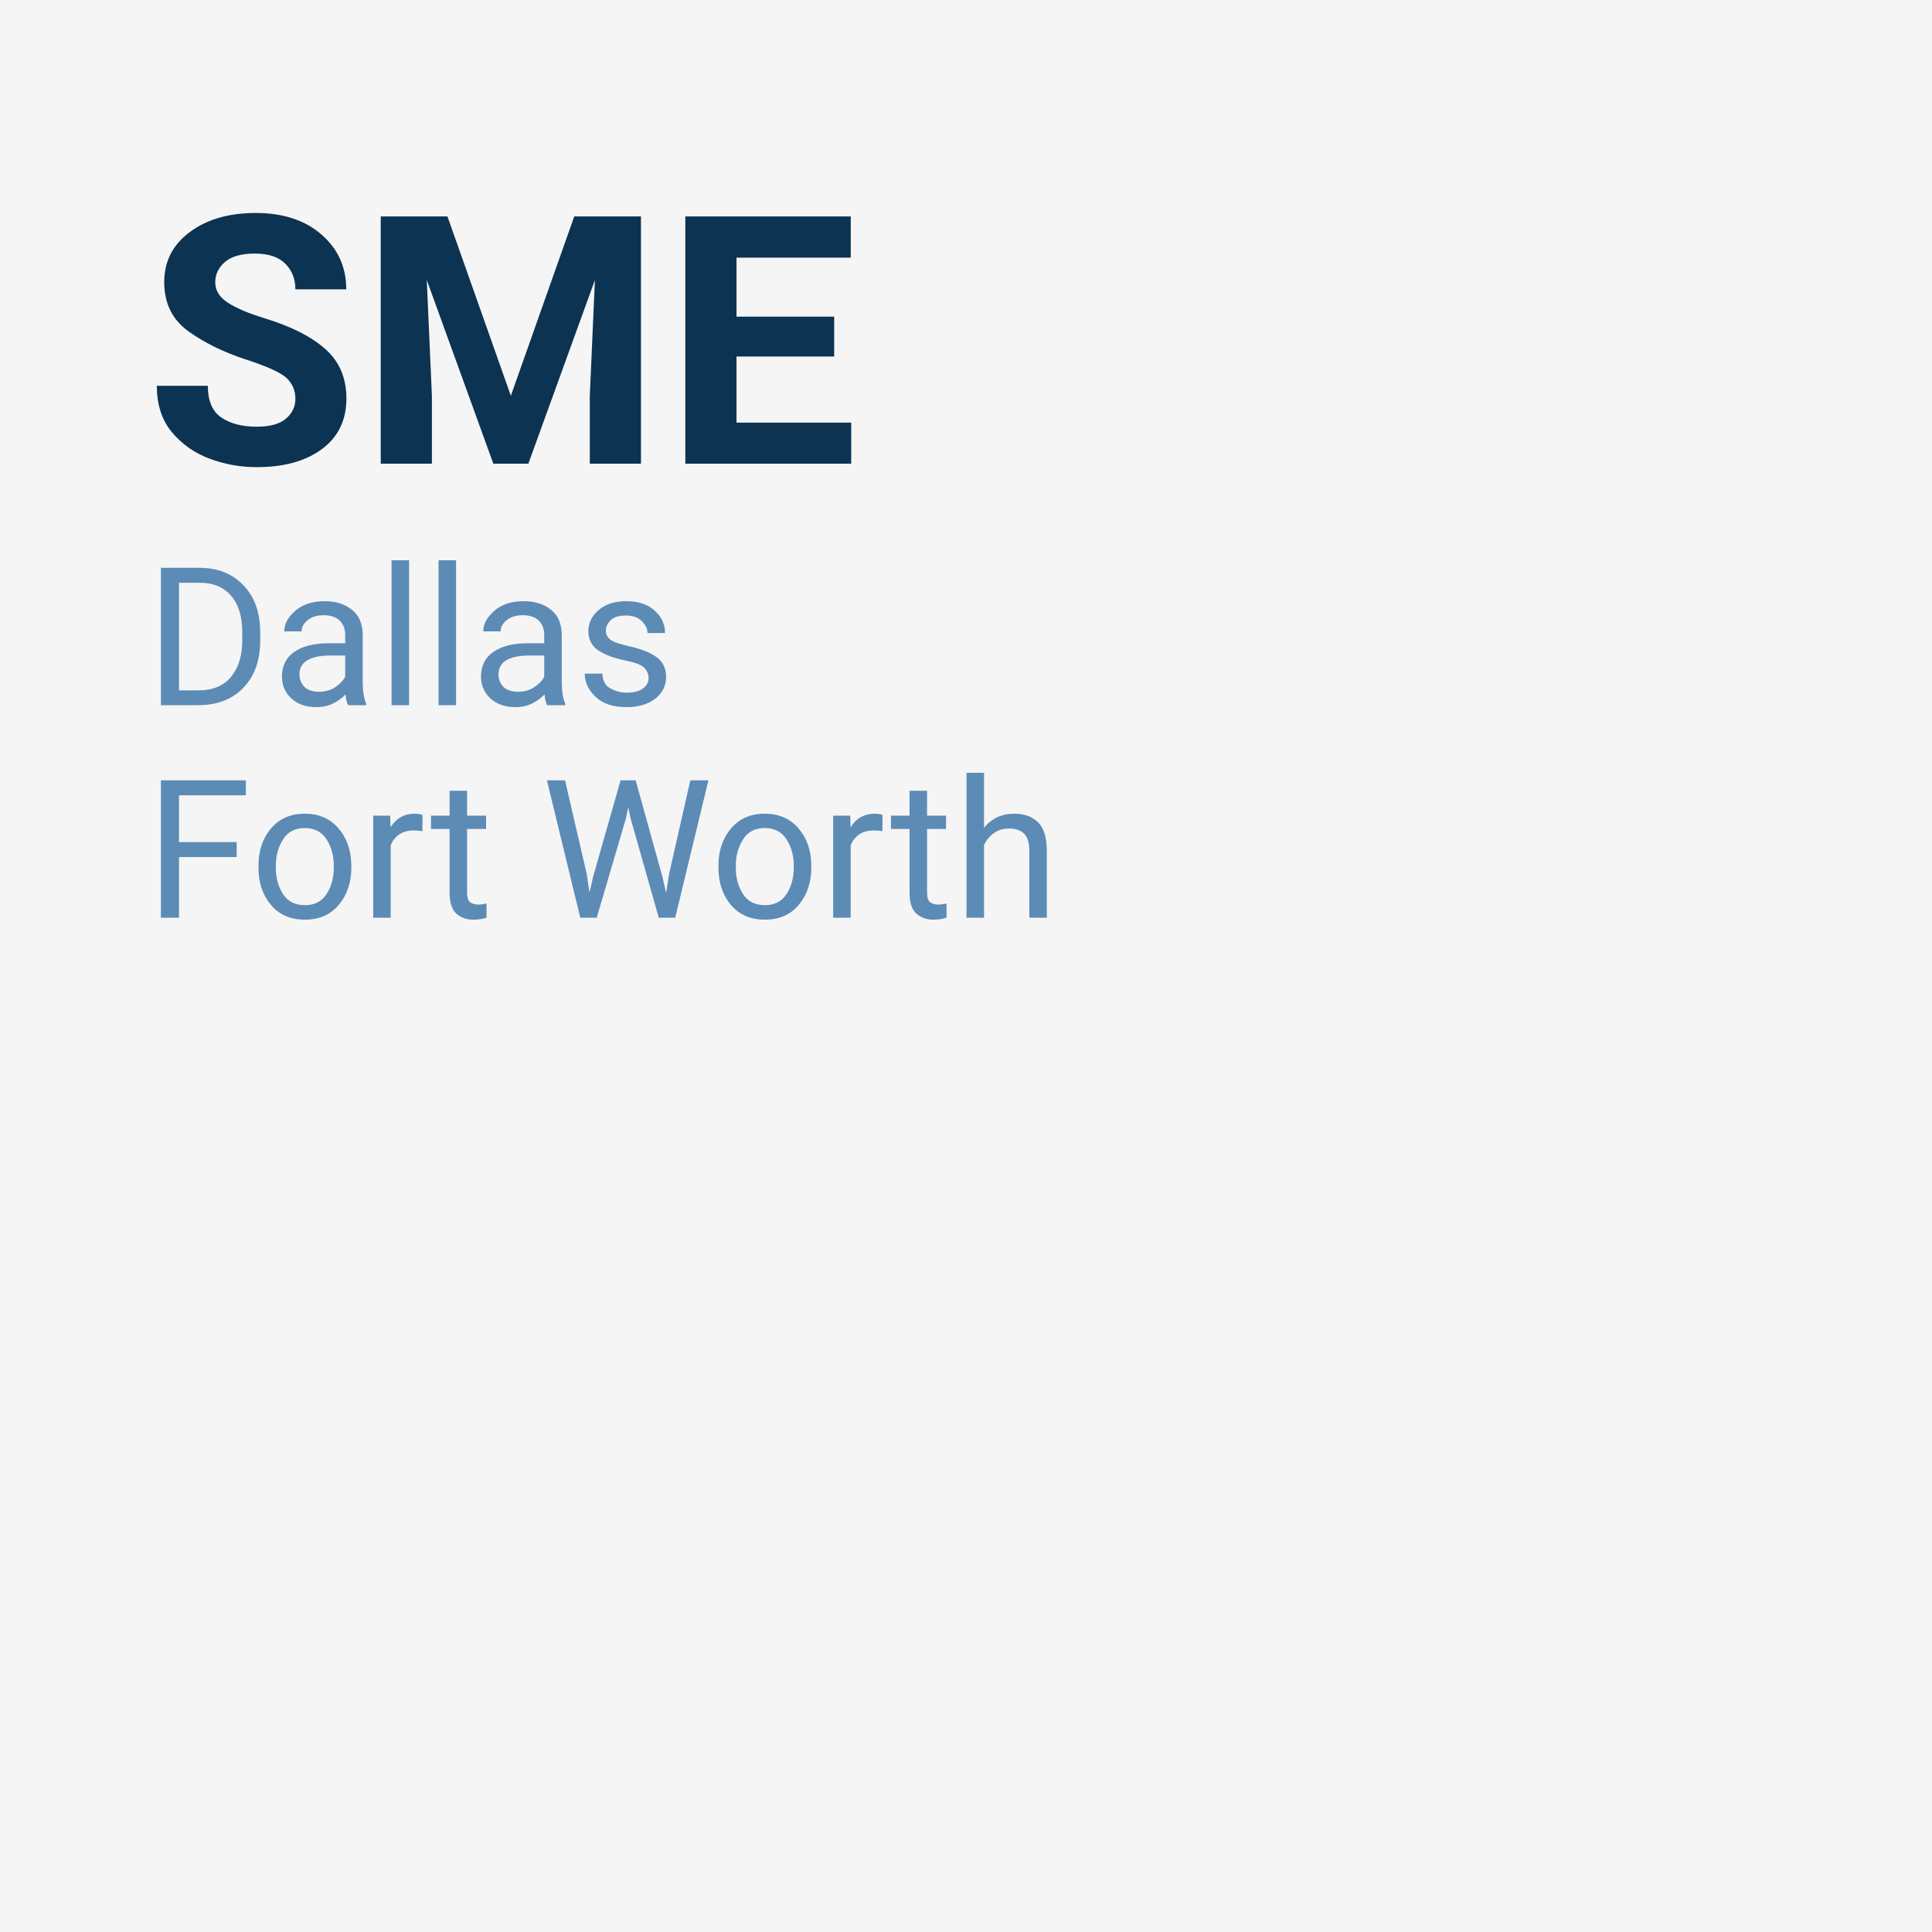
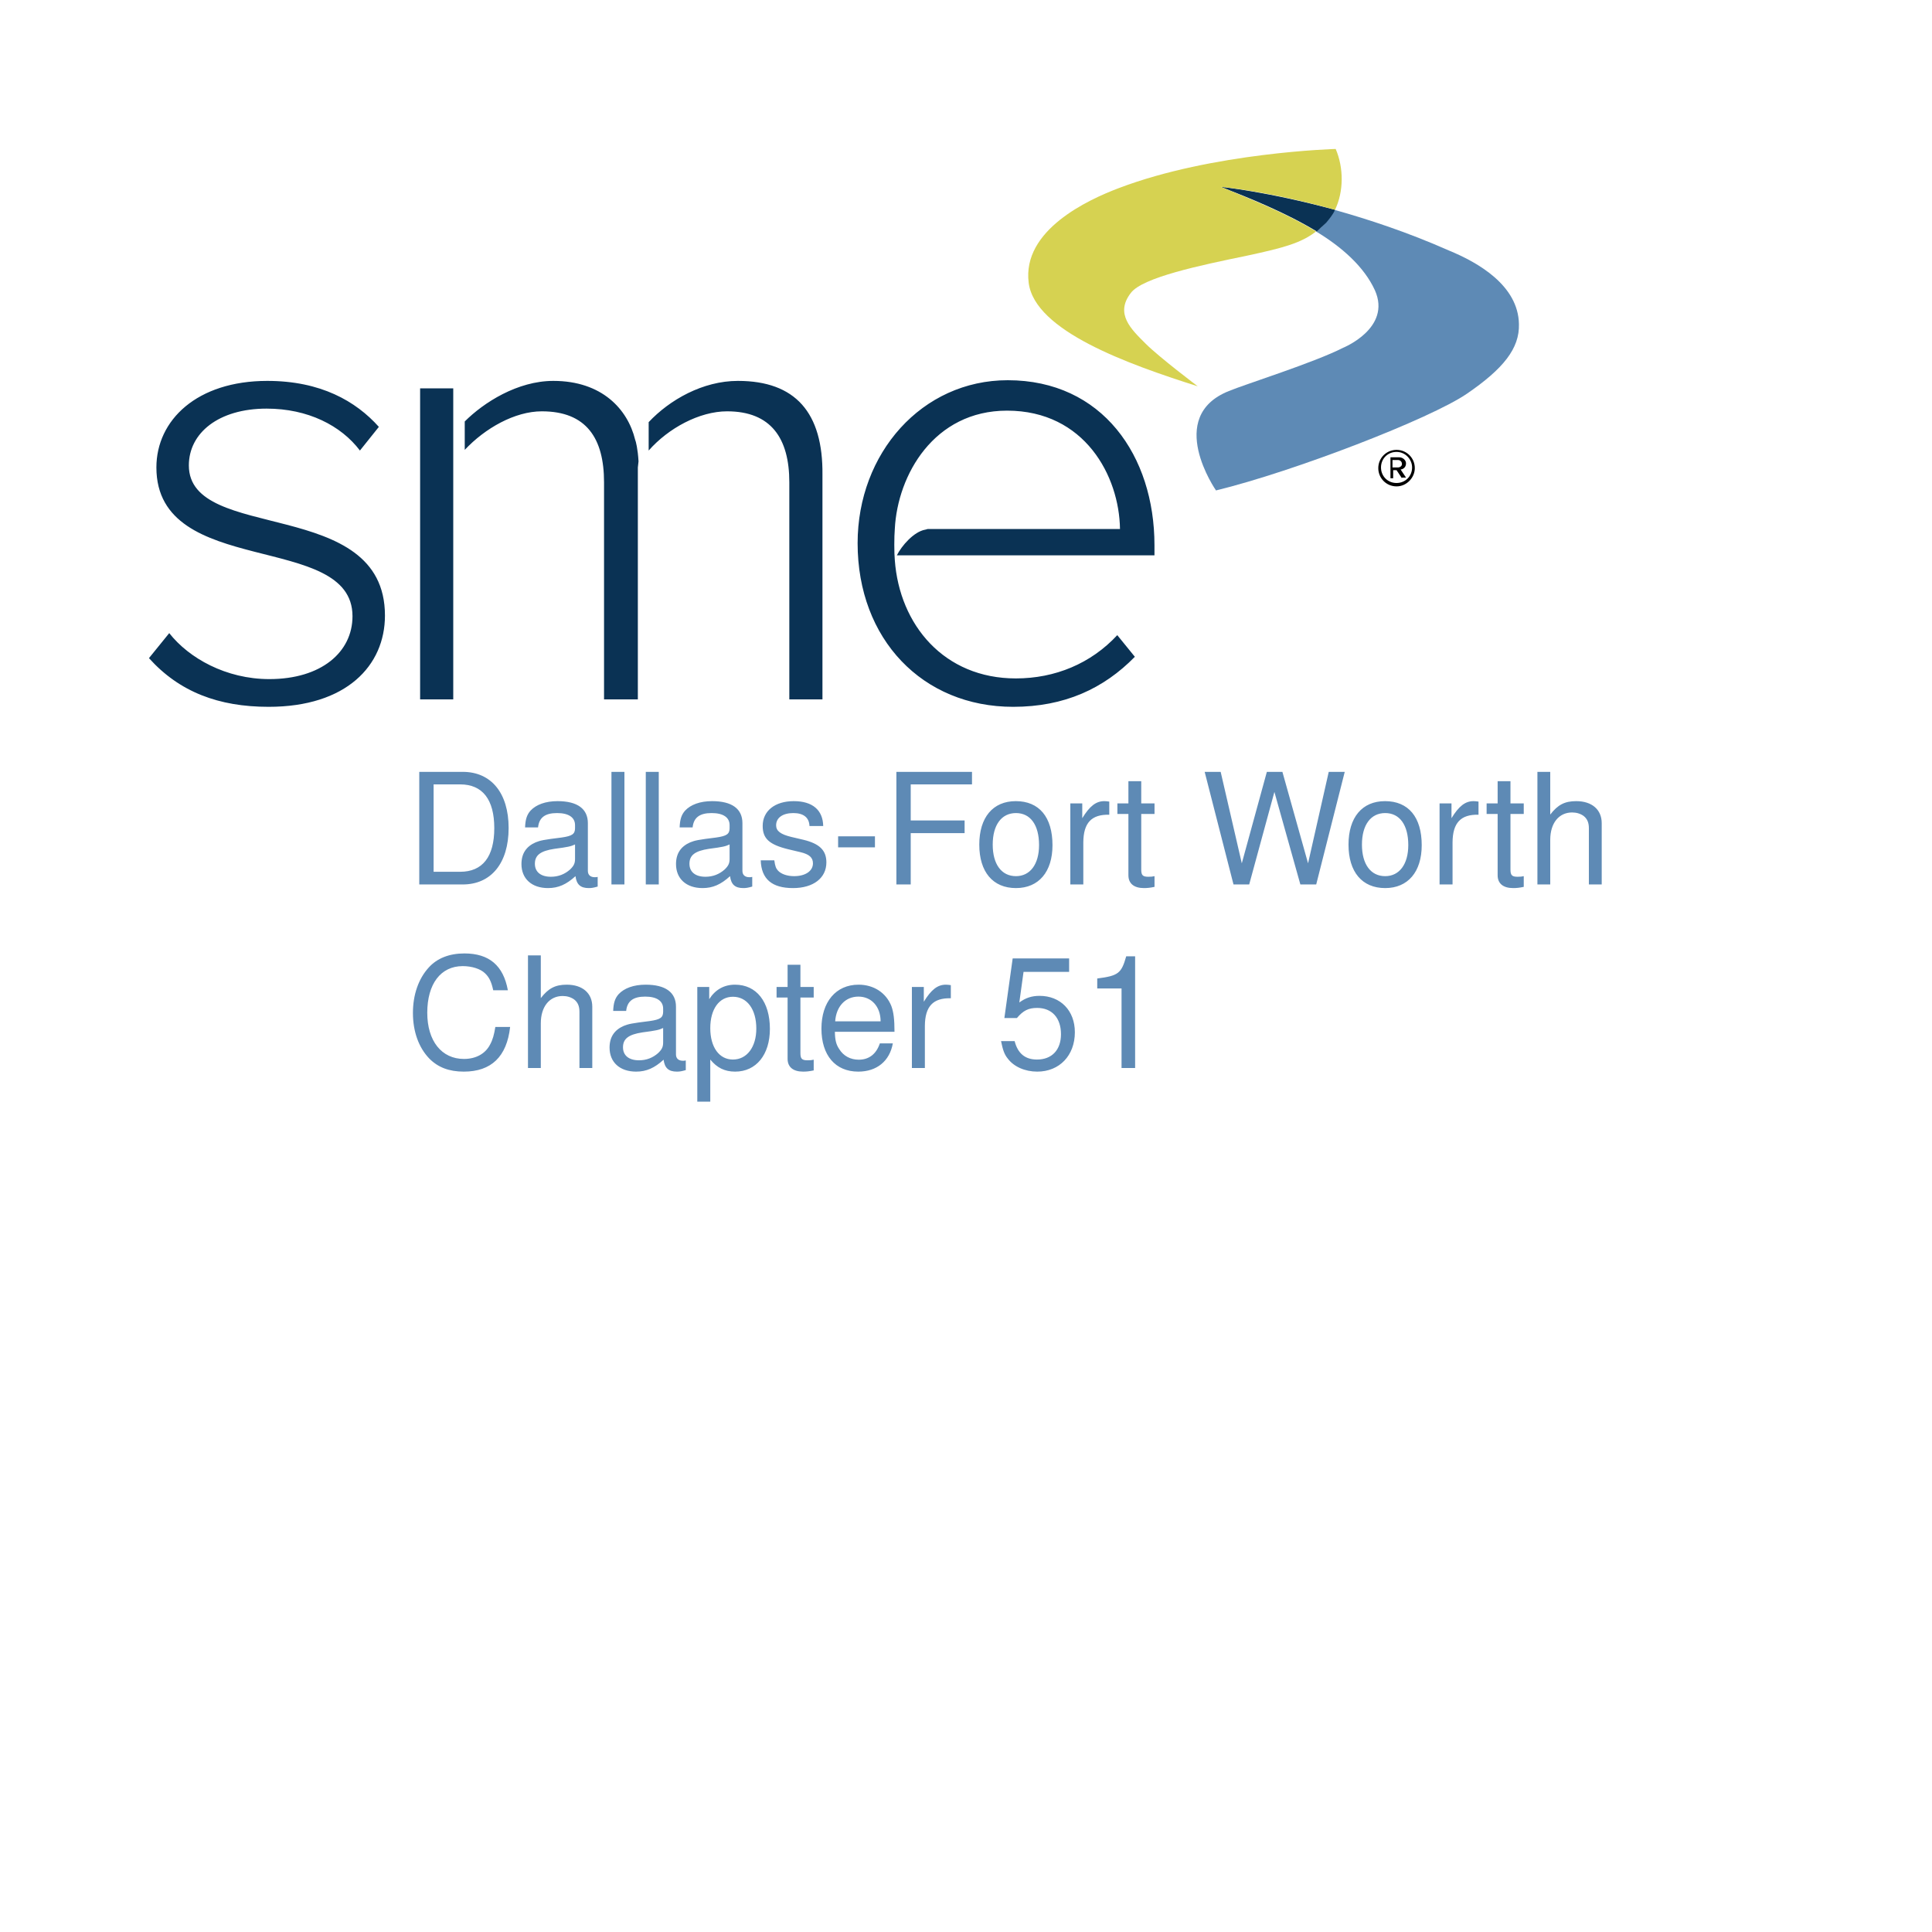
<svg xmlns="http://www.w3.org/2000/svg" width="200px" height="200px" viewBox="0 0 200 200" version="1.1">
  <defs />
-   <g id="Page-1" stroke="none" stroke-width="1" fill="none" fill-rule="evenodd">
-     <rect id="Rectangle" fill="#F5F5F5" x="0" y="0" width="200" height="200" />
-     <text id="SME" font-family="Roboto-Bold, Roboto" font-size="36" font-weight="bold" fill="#0C3352">
-       <tspan x="15" y="48">SME</tspan>
-     </text>
-     <text id="Dallas" font-family="Roboto-Medium, Roboto" font-size="20" font-weight="400" fill="#5C8BB6">
-       <tspan x="15" y="73">Dallas</tspan>
-     </text>
-     <text id="Fort-Worth" font-family="Roboto-Medium, Roboto" font-size="20" font-weight="400" fill="#5C8BB6">
-       <tspan x="15" y="95">Fort Worth</tspan>
-     </text>
+   <g id="Color-Logo-on-White-Background---200px-x-200px" stroke="none" stroke-width="1" fill="none" fill-rule="evenodd">
+     <rect id="Rectangle" fill="#FFFFFF" x="0" y="0" width="200" height="200" />
+     <g id="sme_dfw_logo_color" transform="translate(15, 15)">
+       <path d="M0.42,53.13 L2.52,50.54 C4.55,53.13 8.4,55.3 12.88,55.3 C18.27,55.3 21.49,52.5 21.49,48.79 C21.49,39.97 1.19,44.94 1.19,33.39 C1.19,28.49 5.39,24.43 12.67,24.43 C18.2,24.43 21.84,26.53 24.22,29.19 L22.26,31.64 C20.3,29.05 16.87,27.3 12.6,27.3 C7.63,27.3 4.55,29.82 4.55,33.18 C4.55,41.23 24.85,36.33 24.85,48.72 C24.85,53.9 20.86,58.17 12.81,58.17 C7.63,58.17 3.57,56.63 0.42,53.13 Z M104.51,42.35 L104.51,41.44 C104.51,32.2 99.12,24.36 89.32,24.36 C80.43,24.36 73.78,31.92 73.78,41.23 C73.78,51.17 80.5,58.17 89.88,58.17 C95.2,58.17 99.26,56.28 102.48,52.99 L100.66,50.75 C97.93,53.69 94.22,55.23 90.16,55.23 C82.74,55.23 78.12,49.7 77.63,42.98 C77.56,42.28 77.56,40.53 77.63,39.76 C77.91,34.16 81.69,27.51 89.25,27.51 C97.3,27.51 100.87,34.3 100.94,39.76 L81.06,39.76 C80.99,39.76 80.85,39.83 80.78,39.83 C79.59,40.04 78.33,41.51 77.84,42.49 L104.51,42.49 L104.51,42.35 Z M31.92,33.81 L31.92,30.1 C31.92,30.1 31.92,30.1 31.92,30.1 L31.92,25.2 L28.49,25.2 L28.49,57.4 L31.92,57.4 L31.92,33.81 Z M51.1,32.76 C51.03,31.5 50.82,30.66 50.75,30.52 C50.75,30.52 50.75,30.52 50.75,30.52 C49.98,27.37 47.32,24.43 42.28,24.43 C38.57,24.43 35.07,26.67 33.11,28.63 L33.11,31.57 C35.21,29.33 38.29,27.58 41.09,27.58 C45.71,27.58 47.53,30.38 47.53,34.93 L47.53,57.4 L51.03,57.4 L51.03,33.39 L51.1,32.76 Z M61.39,24.43 C57.75,24.43 54.32,26.39 52.15,28.7 L52.15,31.64 C54.18,29.33 57.4,27.58 60.27,27.58 C64.82,27.58 66.71,30.38 66.71,34.93 L66.71,57.4 L70.14,57.4 L70.14,34.16 C70.21,27.72 67.34,24.43 61.39,24.43 Z" id="Shape" fill="#0A3254" fill-rule="nonzero" />
+       <g id="XMLID_7_" transform="translate(91, 0)" fill-rule="nonzero">
+         <g id="Group">
+           <path d="M51.24,18.55 C51.31,21.07 49.63,23.17 45.85,25.76 C42.07,28.35 27.93,33.81 19.88,35.77 C19.88,35.77 14.56,28.14 21.21,25.48 C22.89,24.78 30.03,22.54 33.04,21 C33.04,21 38.08,18.97 36.33,15.05 C35.21,12.6 32.9,10.57 30.24,8.96 C30.59,8.68 30.94,8.4 31.22,8.05 C31.57,7.63 31.92,7.21 32.13,6.72 C35.63,7.7 39.69,9.03 43.96,10.92 C47.04,12.18 51.17,14.56 51.24,18.55 Z" id="Shape" fill="#5E8AB5" />
+           <path d="M20.37,4.34 C20.37,4.34 25.2,4.83 32.2,6.72 C31.99,7.21 31.64,7.63 31.29,8.05 C30.94,8.4 30.59,8.68 30.31,8.96 C27.09,7 23.24,5.46 20.37,4.34 Z" id="Shape" fill="#0A3254" />
+           <path d="M20.37,4.34 C23.24,5.53 27.02,7 30.24,8.96 C28.7,10.15 26.95,10.64 23.03,11.48 C18.27,12.46 12.25,13.72 11.06,15.33 C9.38,17.5 11.13,19.11 12.6,20.58 C14,21.98 17.99,24.99 17.99,24.99 C10.71,22.68 1.12,19.25 0.49,14.28 C-0.21,8.82 6.65,5.67 9.8,4.48 C19.53,0.77 32.27,0.42 32.27,0.42 C33.11,2.38 33.11,4.83 32.2,6.72 C25.2,4.76 20.37,4.34 20.37,4.34 Z" id="Shape" fill="#D6D251" />
+         </g>
+       </g>
+       <text id="Dallas-Fort-Worth-Chapter-51" fill="#5E8AB5" font-family="Helvetica" font-size="16" font-weight="normal">
+         <tspan x="26.982" y="76.559">Dallas-Fort Worth </tspan>
+         <tspan x="26.982" y="95.559">Chapter 51</tspan>
+       </text>
+       <path d="M129.57,35.35 C128.52,35.35 127.68,34.51 127.68,33.46 C127.68,32.41 128.52,31.57 129.57,31.57 C130.62,31.57 131.46,32.41 131.46,33.46 C131.46,34.44 130.62,35.35 129.57,35.35 Z M129.57,31.78 C128.66,31.78 127.96,32.48 127.96,33.39 C127.96,34.3 128.66,35 129.57,35 C130.48,35 131.18,34.3 131.18,33.39 C131.18,32.55 130.48,31.78 129.57,31.78 Z M130.13,34.51 L129.57,33.67 L129.22,33.67 L129.22,34.51 L128.94,34.51 L128.94,32.34 L129.85,32.34 C130.2,32.34 130.55,32.62 130.55,32.97 C130.55,33.46 130.13,33.6 129.99,33.6 L130.55,34.44 L130.13,34.44 L130.13,34.51 Z M129.71,32.62 L129.15,32.62 L129.15,33.39 L129.71,33.39 C129.92,33.39 130.13,33.25 130.13,33.04 C130.13,32.76 129.92,32.62 129.71,32.62 Z" id="Shape" fill="#000000" fill-rule="nonzero" />
+     </g>
  </g>
</svg>
